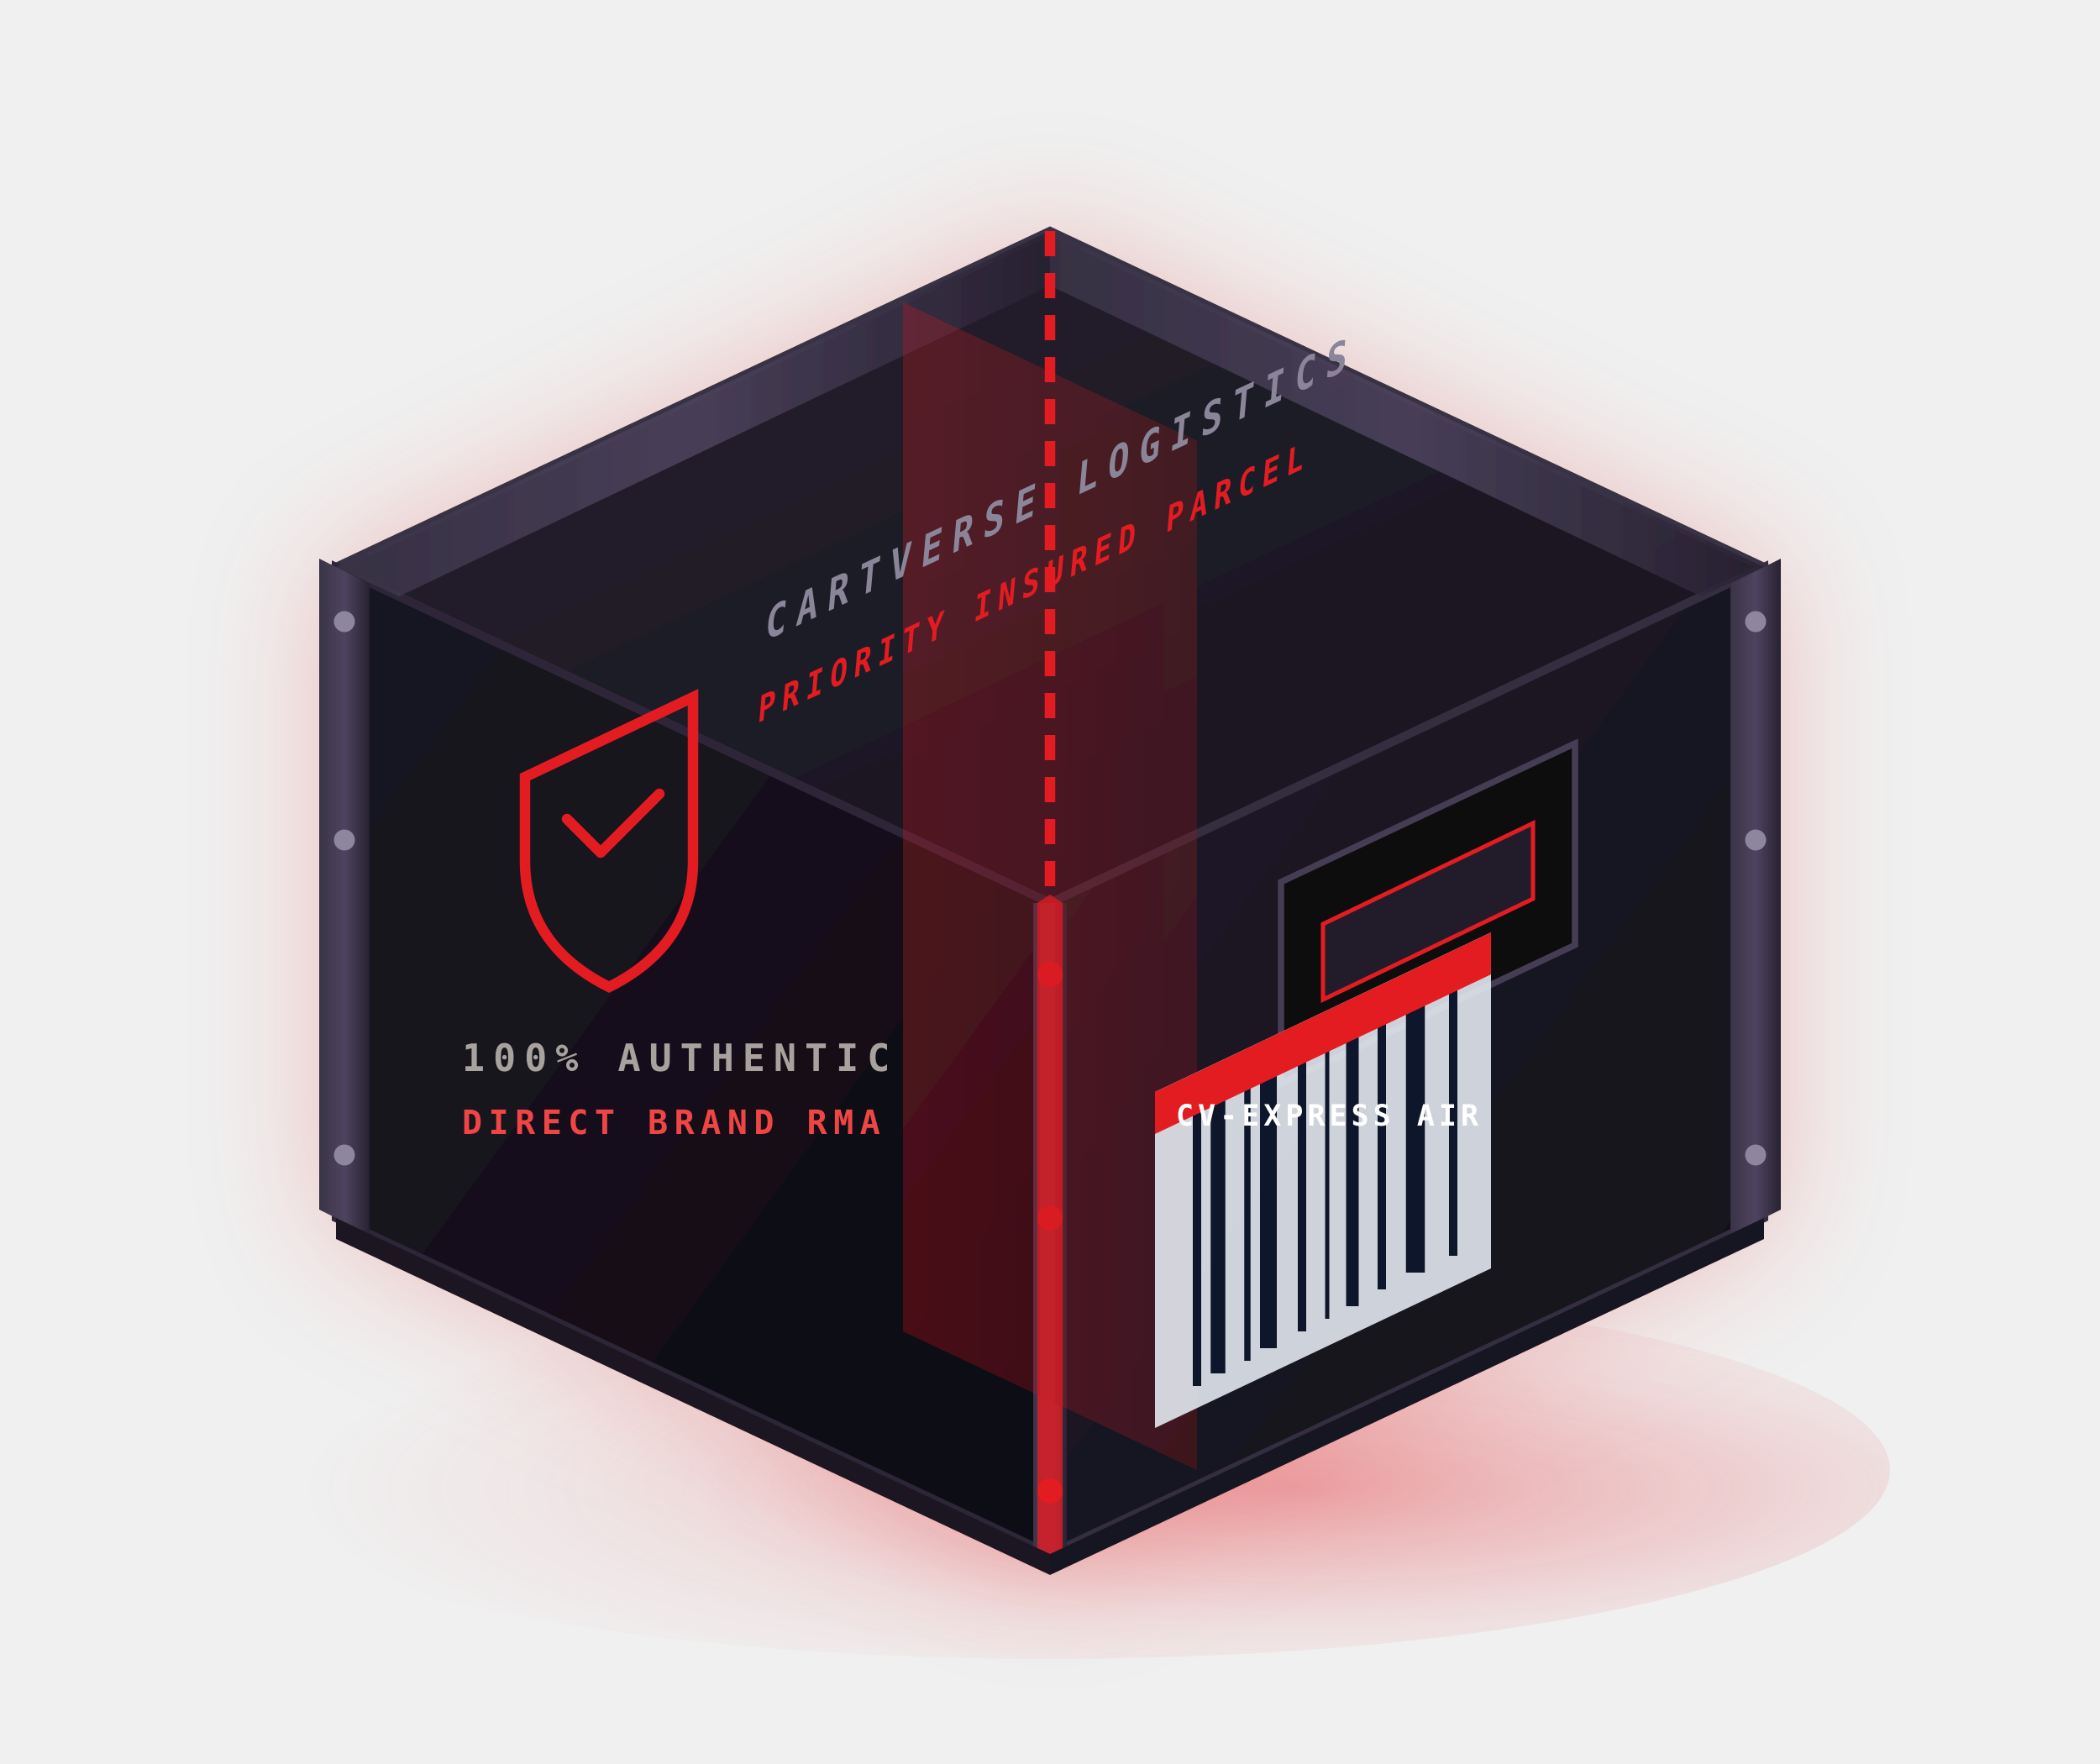
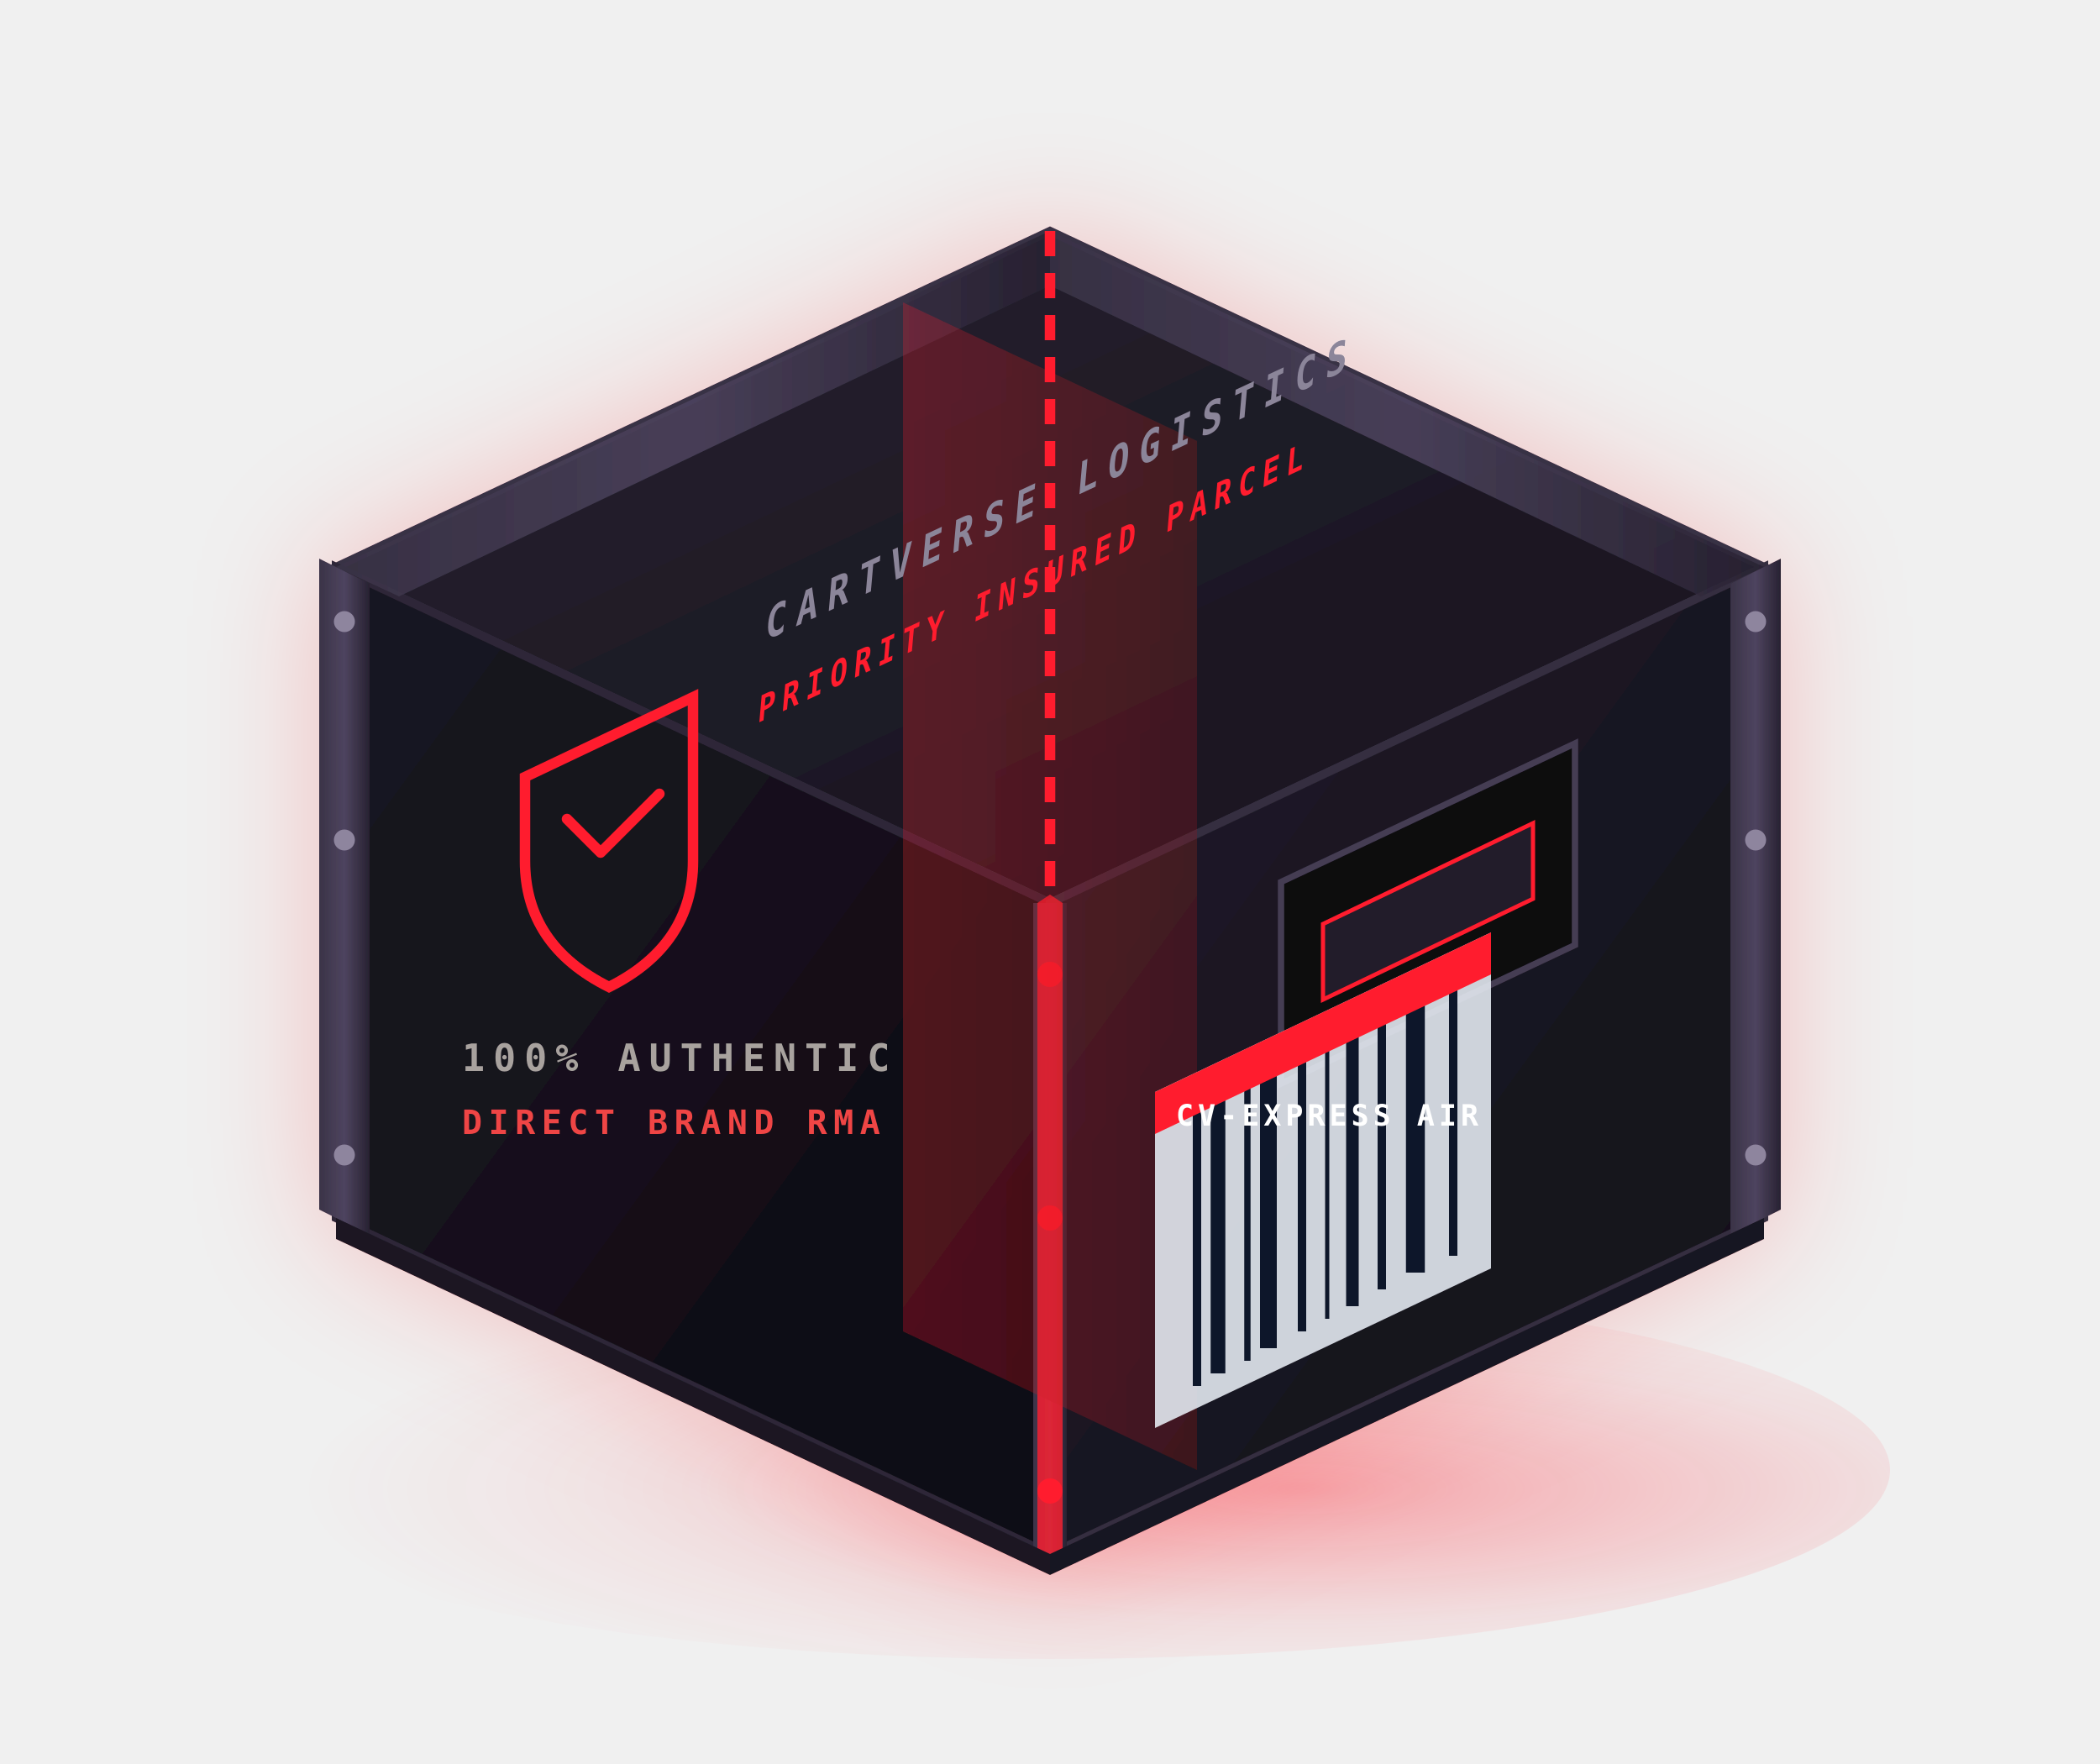
<svg xmlns="http://www.w3.org/2000/svg" viewBox="0 0 500 420" width="100%" height="100%" fill="none">
  <defs>
    <linearGradient id="topFace" x1="0%" y1="0%" x2="100%" y2="100%">
      <stop offset="0%" stop-color="#26222F" />
      <stop offset="100%" stop-color="#16131D" />
    </linearGradient>
    <linearGradient id="leftFace" x1="0%" y1="0%" x2="100%" y2="100%">
      <stop offset="0%" stop-color="#191622" />
      <stop offset="100%" stop-color="#0D0B12" />
    </linearGradient>
    <linearGradient id="rightFace" x1="0%" y1="0%" x2="100%" y2="100%">
      <stop offset="0%" stop-color="#201C2A" />
      <stop offset="100%" stop-color="#120F18" />
    </linearGradient>
    <linearGradient id="metalBrace" x1="0%" y1="0%" x2="100%" y2="0%">
      <stop offset="0%" stop-color="#3A3347" />
      <stop offset="50%" stop-color="#4E445F" />
      <stop offset="100%" stop-color="#282232" />
    </linearGradient>
    <linearGradient id="tapeStrip" x1="0%" y1="0%" x2="100%" y2="0%">
-       <stop offset="0%" stop-color="#E31B23" stop-opacity="0.9" />
+       <stop offset="0%" stop-color="#FF1E2D" stop-opacity="0.9" />
      <stop offset="100%" stop-color="#991B1B" stop-opacity="0.95" />
    </linearGradient>
    <radialGradient id="redGlow" cx="65%" cy="55%" r="60%">
-       <stop offset="0%" stop-color="#E31B23" stop-opacity="0.35" />
-       <stop offset="60%" stop-color="#E31B23" stop-opacity="0.08" />
-       <stop offset="100%" stop-color="#E31B23" stop-opacity="0" />
+       <stop offset="0%" stop-color="#FF1E2D" stop-opacity="0.35" />
+       <stop offset="60%" stop-color="#FF1E2D" stop-opacity="0.08" />
+       <stop offset="100%" stop-color="#FF1E2D" stop-opacity="0" />
    </radialGradient>
    <filter id="boxShadow" x="-20%" y="-20%" width="140%" height="150%">
      <feDropShadow dx="0" dy="18" stdDeviation="24" flood-color="#000000" flood-opacity="0.85" />
-       <feDropShadow dx="0" dy="0" stdDeviation="15" flood-color="#E31B23" flood-opacity="0.2" />
+       <feDropShadow dx="0" dy="0" stdDeviation="15" flood-color="#FF1E2D" flood-opacity="0.2" />
    </filter>
  </defs>
  <ellipse cx="250" cy="350" rx="200" ry="45" fill="url(#redGlow)" />
  <g filter="url(#boxShadow)">
    <polygon points="250,55 420,135 250,215 80,135" fill="url(#topFace)" stroke="#383144" stroke-width="2" />
    <polygon points="80,135 250,215 250,370 80,290" fill="url(#leftFace)" stroke="#2D2737" stroke-width="2" />
    <polygon points="250,215 420,135 420,290 250,370" fill="url(#rightFace)" stroke="#342D3F" stroke-width="2" />
    <polygon points="250,55 265,62 405,128 420,135 405,142 250,68" fill="url(#metalBrace)" opacity="0.85" />
    <polygon points="250,55 235,62 95,128 80,135 95,142 250,68" fill="url(#metalBrace)" opacity="0.85" />
    <polygon points="76,133 88,139 88,294 76,288" fill="url(#metalBrace)" />
    <polygon points="246,215 254,215 254,370 246,370" fill="url(#metalBrace)" />
-     <polygon points="247,215 250,213 253,215 253,370 250,372 247,370" fill="#E31B23" opacity="0.8" />
+     <polygon points="247,215 250,213 253,215 253,370 250,372 247,370" fill="#FF1E2D" opacity="0.8" />
    <polygon points="412,139 424,133 424,288 412,294" fill="url(#metalBrace)" />
    <polygon points="80,290 250,370 250,375 80,295" fill="#1C1824" />
    <polygon points="250,370 420,290 420,295 250,375" fill="#181520" />
    <circle cx="82" cy="148" r="2.5" fill="#8E859E" />
    <circle cx="82" cy="200" r="2.5" fill="#8E859E" />
    <circle cx="82" cy="275" r="2.5" fill="#8E859E" />
-     <circle cx="250" cy="232" r="3" fill="#E31B23" />
-     <circle cx="250" cy="290" r="3" fill="#E31B23" />
-     <circle cx="250" cy="355" r="3" fill="#E31B23" />
+     <circle cx="250" cy="232" r="3" fill="#FF1E2D" />
+     <circle cx="250" cy="290" r="3" fill="#FF1E2D" />
+     <circle cx="250" cy="355" r="3" fill="#FF1E2D" />
    <circle cx="418" cy="148" r="2.5" fill="#8E859E" />
    <circle cx="418" cy="200" r="2.5" fill="#8E859E" />
    <circle cx="418" cy="275" r="2.5" fill="#8E859E" />
    <polygon points="215,72 285,105 285,350 215,317" fill="url(#tapeStrip)" opacity="0.3" />
-     <line x1="250" y1="55" x2="250" y2="215" stroke="#E31B23" stroke-width="2.5" stroke-dasharray="6,4" />
+     <line x1="250" y1="55" x2="250" y2="215" stroke="#FF1E2D" stroke-width="2.5" stroke-dasharray="6,4" />
    <g transform="translate(250, 135) rotate(-25) skewX(-30) scale(0.85)">
      <text x="-90" y="-15" fill="#8B8599" font-family="monospace" font-size="11" font-weight="900" letter-spacing="3">CARTVERSE LOGISTICS</text>
-       <text x="-90" y="5" fill="#E31B23" font-family="monospace" font-size="9" font-weight="700" letter-spacing="2">PRIORITY INSURED PARCEL</text>
+       <text x="-90" y="5" fill="#FF1E2D" font-family="monospace" font-size="9" font-weight="700" letter-spacing="2">PRIORITY INSURED PARCEL</text>
    </g>
    <g>
      <polygon points="305,210 375,177 375,225 305,258" fill="#0C0A10" stroke="#453C53" stroke-width="1.5" />
-       <polygon points="315,220 365,196 365,214 315,238" fill="#201C2A" stroke="#E31B23" stroke-width="1" />
+       <polygon points="315,220 365,196 365,214 315,238" fill="#201C2A" stroke="#FF1E2D" stroke-width="1" />
      <polygon points="275,260 355,222 355,302 275,340" fill="#E2E8F0" opacity="0.9" />
      <line x1="285" y1="262" x2="285" y2="330" stroke="#0F172A" stroke-width="2" />
      <line x1="290" y1="260" x2="290" y2="327" stroke="#0F172A" stroke-width="3.5" />
      <line x1="297" y1="256" x2="297" y2="324" stroke="#0F172A" stroke-width="1.5" />
      <line x1="302" y1="254" x2="302" y2="321" stroke="#0F172A" stroke-width="4" />
      <line x1="310" y1="250" x2="310" y2="317" stroke="#0F172A" stroke-width="2" />
      <line x1="316" y1="247" x2="316" y2="314" stroke="#0F172A" stroke-width="1" />
      <line x1="322" y1="244" x2="322" y2="311" stroke="#0F172A" stroke-width="3" />
      <line x1="329" y1="241" x2="329" y2="307" stroke="#0F172A" stroke-width="2" />
      <line x1="337" y1="237" x2="337" y2="303" stroke="#0F172A" stroke-width="4.5" />
      <line x1="346" y1="233" x2="346" y2="299" stroke="#0F172A" stroke-width="2" />
-       <polygon points="275,260 355,222 355,232 275,270" fill="#E31B23" />
+       <polygon points="275,260 355,222 355,232 275,270" fill="#FF1E2D" />
      <text x="280" y="268" fill="#FFFFFF" font-family="monospace" font-size="7" font-weight="900" letter-spacing="1">CV-EXPRESS AIR</text>
    </g>
    <g>
-       <path d="M125,185 L165,166 L165,205 Q165,225 145,235 Q125,225 125,205 Z" fill="none" stroke="#E31B23" stroke-width="2.5" />
-       <path d="M135,195 L143,203 L157,189" fill="none" stroke="#E31B23" stroke-width="2.5" stroke-linecap="round" stroke-linejoin="round" />
+       <path d="M125,185 L165,166 L165,205 Q165,225 145,235 Q125,225 125,205 Z" fill="none" stroke="#FF1E2D" stroke-width="2.5" />
+       <path d="M135,195 L143,203 L157,189" fill="none" stroke="#FF1E2D" stroke-width="2.5" stroke-linecap="round" stroke-linejoin="round" />
      <text x="110" y="255" fill="#A8A29E" font-family="monospace" font-size="9" font-weight="800" letter-spacing="2">100% AUTHENTIC</text>
      <text x="110" y="270" fill="#EF4444" font-family="monospace" font-size="8" font-weight="700" letter-spacing="1.5">DIRECT BRAND RMA</text>
    </g>
  </g>
</svg>
